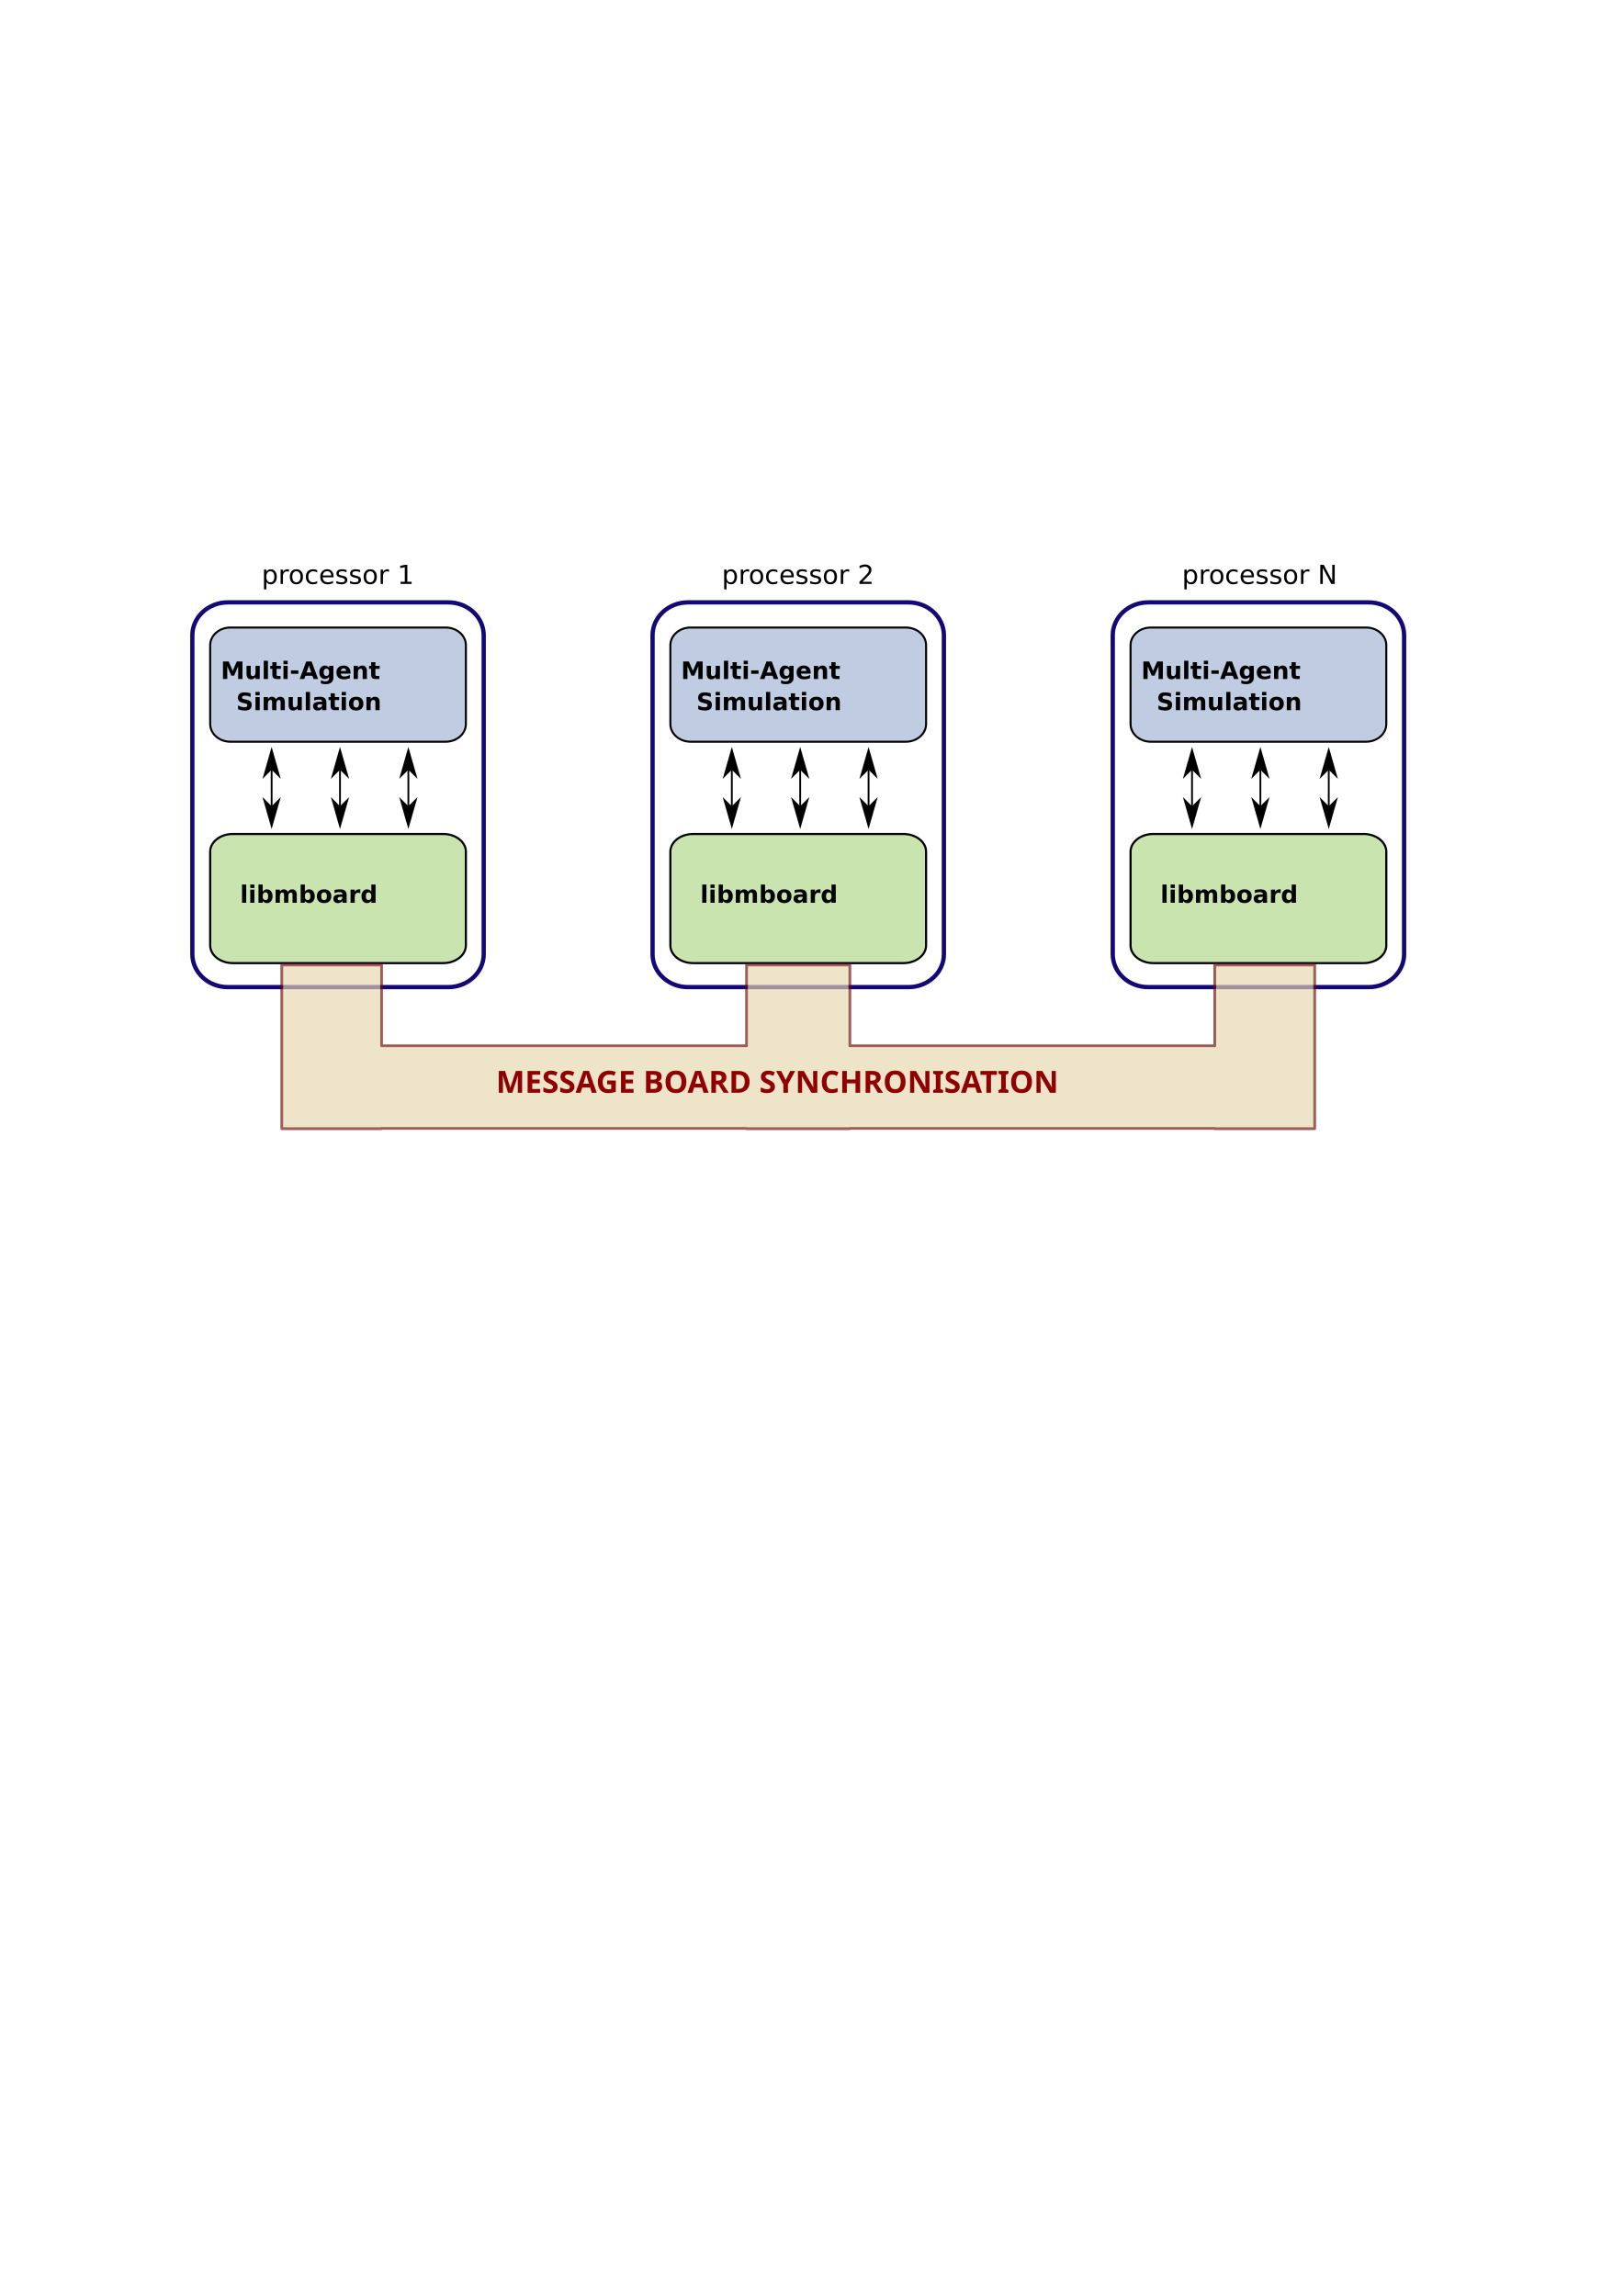
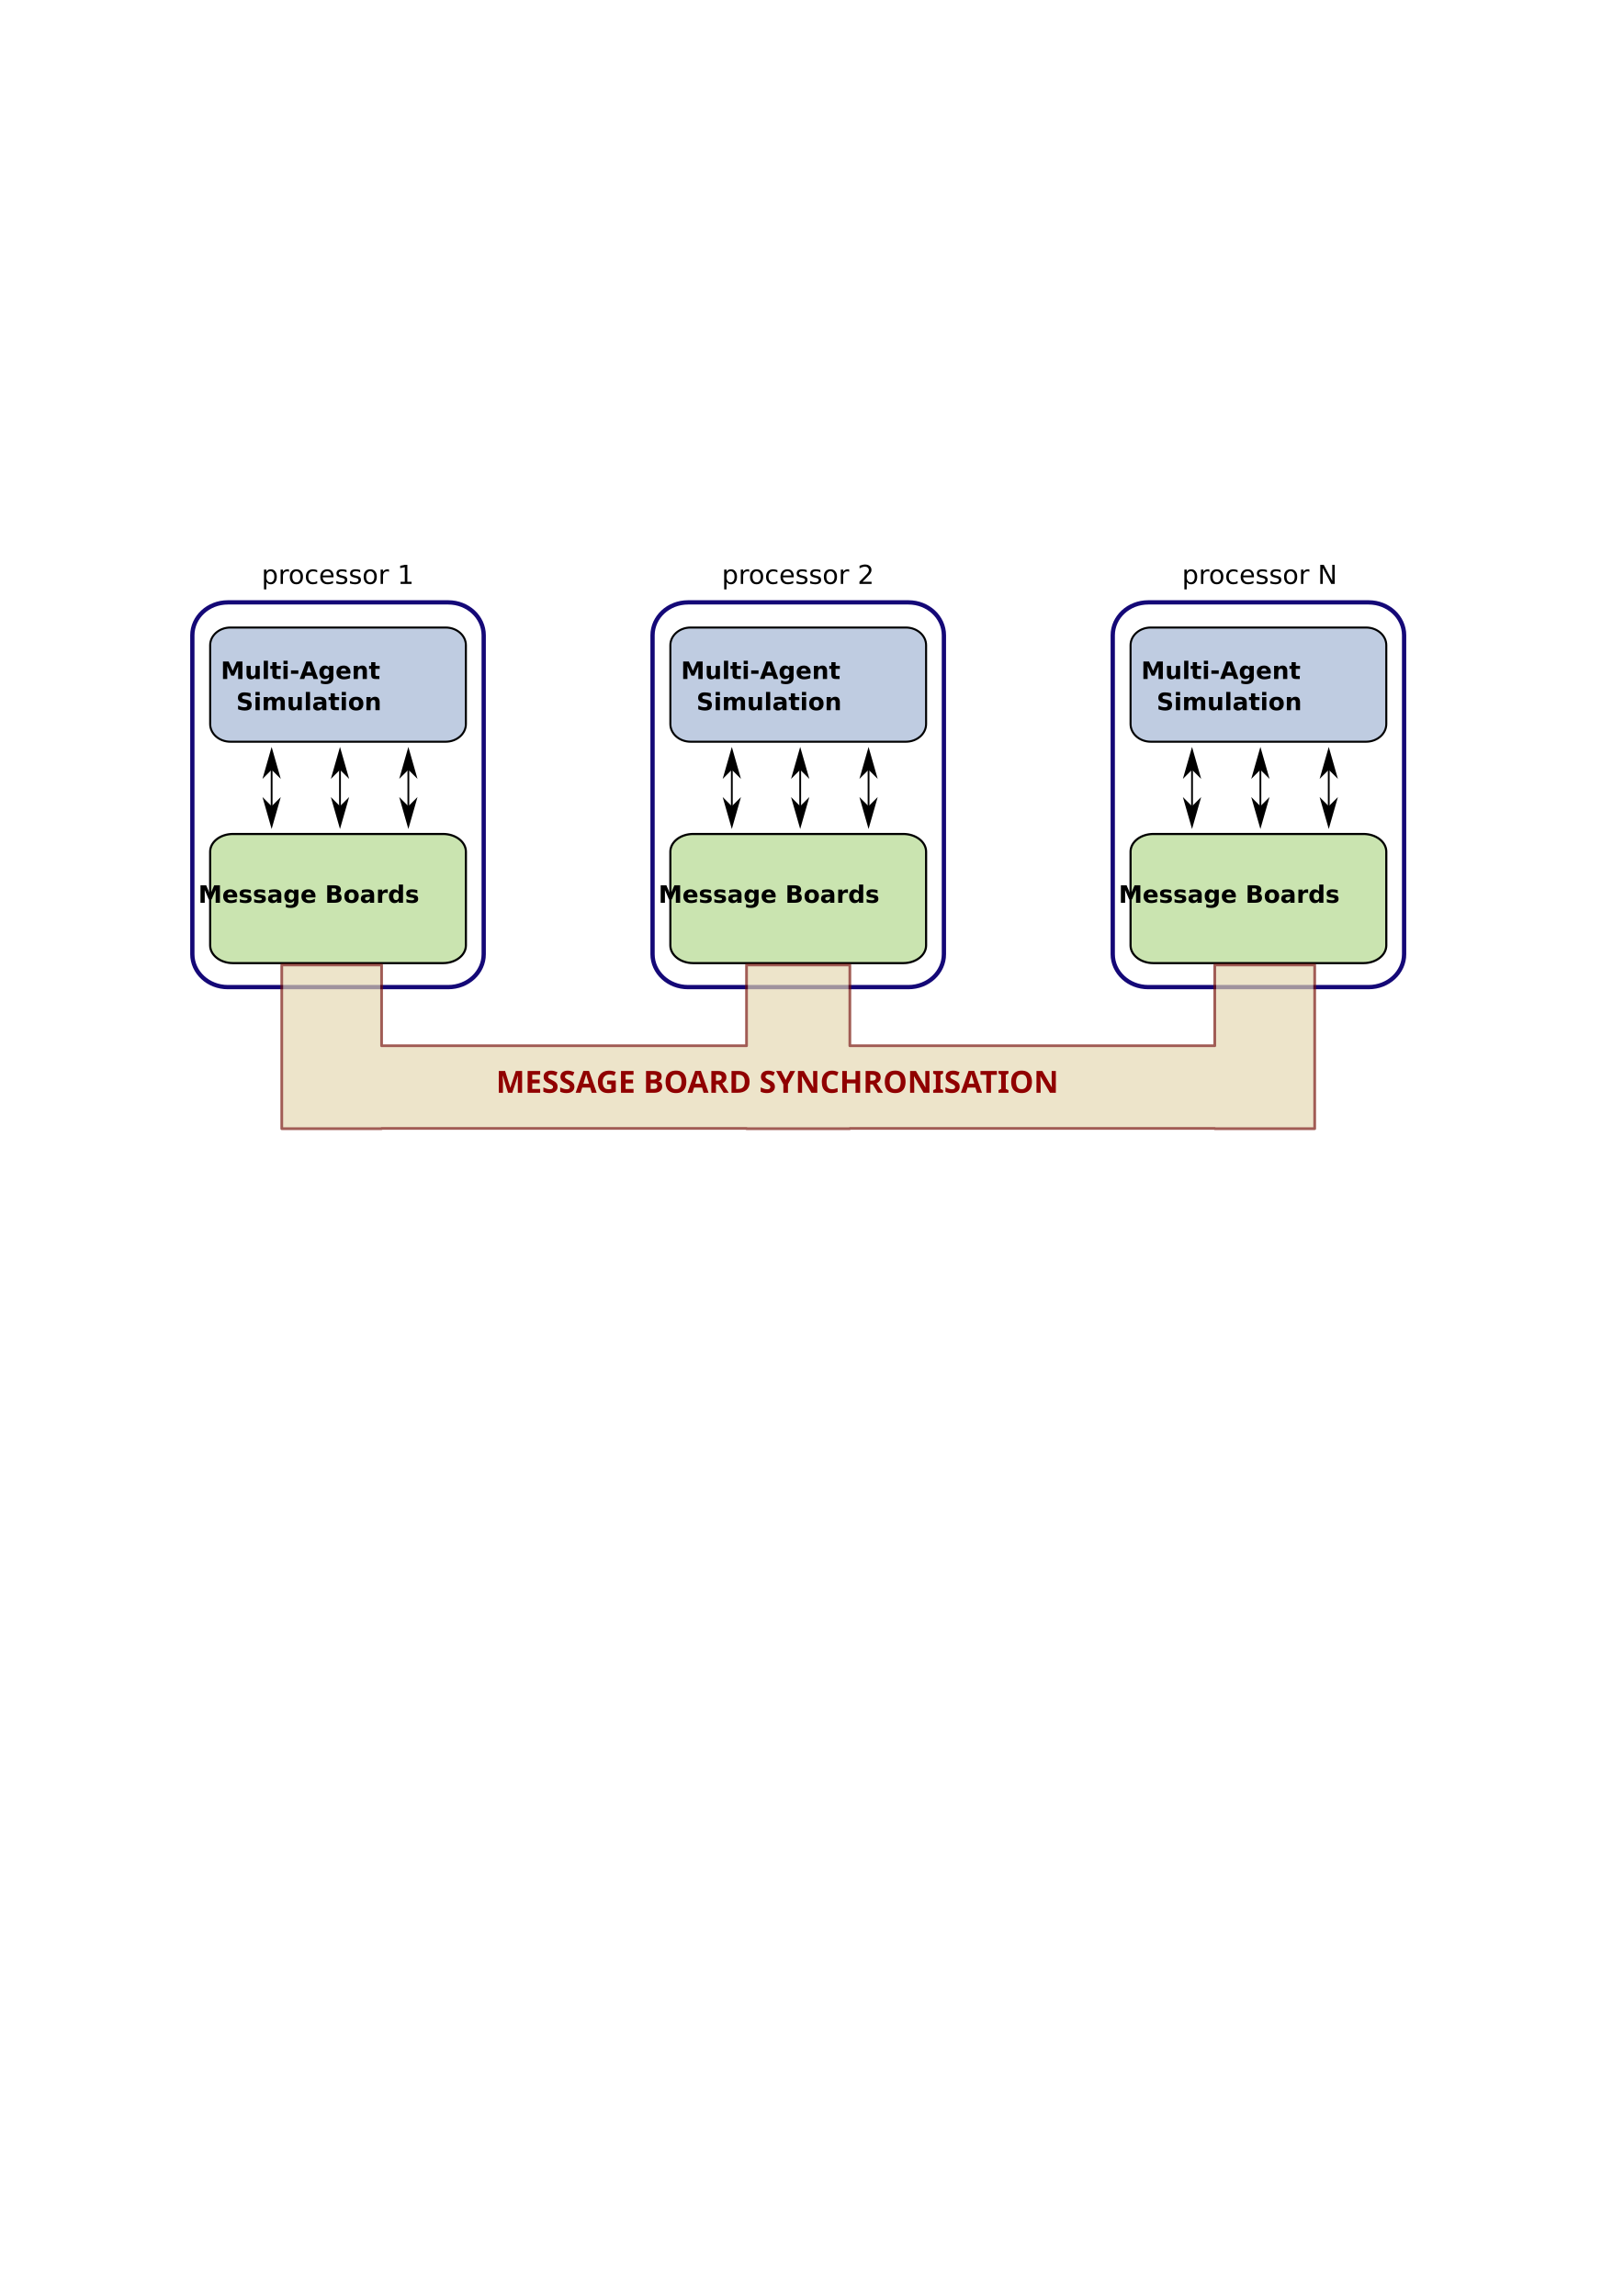
<svg xmlns="http://www.w3.org/2000/svg" width="744.094" height="1052.362" id="svg2">
  <defs id="defs4">
    <marker orient="auto" refY="0.0" refX="0.0" id="Arrow1Lend" style="overflow:visible;">
      <path id="path4199" d="M 0.0,0.0 L 5.0,-5.0 L -12.5,0.0 L 5.0,5.0 L 0.0,0.0 z " style="fill-rule:evenodd;stroke:#000000;stroke-width:1.0pt;marker-start:none;" transform="scale(0.8) rotate(180)" />
    </marker>
    <marker orient="auto" refY="0.0" refX="0.0" id="Arrow1Lstart" style="overflow:visible">
      <path id="path4202" d="M 0.0,0.0 L 5.0,-5.0 L -12.5,0.0 L 5.0,5.0 L 0.0,0.0 z " style="fill-rule:evenodd;stroke:#000000;stroke-width:1.0pt;marker-start:none" transform="scale(0.8)" />
    </marker>
  </defs>
  <g id="layer1">
    <rect style="fill:#bfcce1;fill-opacity:1;fill-rule:evenodd;stroke:#000000;stroke-width:1;stroke-linejoin:round;stroke-miterlimit:4;stroke-dasharray:none;stroke-opacity:1" id="rect4004" width="0" height="4.641" x="175.214" y="307.411" rx="23.207" ry="4.641" />
    <g id="g4293" transform="translate(0,-2.320725)">
      <rect rx="16.245" ry="15.085" y="278.414" x="88.149" height="176.349" width="133.518" id="rect1307" style="fill:none;fill-opacity:1;fill-rule:evenodd;stroke:#140877;stroke-width:1.967;stroke-linejoin:round;stroke-miterlimit:4;stroke-dasharray:none;stroke-opacity:1" />
      <rect ry="8.123" rx="9.283" y="289.941" x="96.31" height="52.345" width="117.196" id="rect3065" style="fill:#bfcce1;fill-opacity:1;fill-rule:evenodd;stroke:#000000;stroke-width:0.923;stroke-linejoin:round;stroke-miterlimit:4;stroke-dasharray:none;stroke-opacity:1" />
      <text id="text3980" y="313.533" x="154.946" style="font-size:11px;font-style:oblique;font-variant:normal;font-weight:bold;font-stretch:normal;text-align:center;line-height:100%;writing-mode:lr-tb;text-anchor:middle;fill:#000000;fill-opacity:1;stroke:none;stroke-width:1px;stroke-linecap:butt;stroke-linejoin:miter;stroke-opacity:1;font-family:Bitstream Vera Sans" xml:space="preserve">
        <tspan id="tspan4471" x="154.946" y="313.533" style="font-family:Bitstream Vera Sans;font-weight:bold;font-style:normal;font-stretch:normal;font-variant:normal;font-size:11;text-anchor:middle;text-align:center;writing-mode:lr;line-height:130%">Multi-Agent</tspan>
        <tspan id="tspan4473" x="154.946" y="327.833" style="font-family:Bitstream Vera Sans;font-weight:bold;font-style:normal;font-stretch:normal;font-variant:normal;font-size:11;text-anchor:middle;text-align:center;writing-mode:lr;line-height:130%">Simulation</tspan>
      </text>
      <rect ry="8.123" rx="10.443" y="384.571" x="96.31" height="59.187" width="117.196" id="rect3996" style="fill:#cae4b0;fill-opacity:1;fill-rule:evenodd;stroke:#000000;stroke-width:0.981;stroke-linejoin:round;stroke-miterlimit:4;stroke-dasharray:none;stroke-opacity:1" />
-       <text id="text3998" y="416.103" x="154.914" style="font-size:11px;font-style:oblique;font-variant:normal;font-weight:bold;font-stretch:normal;text-align:center;line-height:100%;writing-mode:lr-tb;text-anchor:middle;fill:#000000;fill-opacity:1;stroke:none;stroke-width:1px;stroke-linecap:butt;stroke-linejoin:miter;stroke-opacity:1;font-family:Bitstream Vera Sans" xml:space="preserve">
-         <tspan id="tspan4010" style="font-size:11px;font-style:normal;font-variant:normal;font-weight:bold;font-stretch:normal;text-align:center;line-height:100%;writing-mode:lr-tb;text-anchor:middle;font-family:Bitstream Vera Sans" y="416.103" x="154.914">libmboard</tspan>
+       <text id="text3998" y="416.103" x="154.914" style="font-size:11px;font-style:oblique;font-variant:normal;font-weight:bold;font-stretch:normal;text-align:center;line-height:130%;writing-mode:lr-tb;text-anchor:middle;fill:#000000;fill-opacity:1;stroke:none;stroke-width:1px;stroke-linecap:butt;stroke-linejoin:miter;stroke-opacity:1;font-family:Bitstream Vera Sans" xml:space="preserve">
+         <tspan style="font-size:11px;font-style:normal;font-variant:normal;font-weight:bold;font-stretch:normal;text-align:center;line-height:130%;writing-mode:lr-tb;text-anchor:middle;font-family:Bitstream Vera Sans" y="416.103" x="154.914" id="tspan1354">Message Boards</tspan>
      </text>
      <path id="path4211" d="M 155.81,372.456 L 155.81,354.518" style="fill:none;fill-opacity:0.75;fill-rule:evenodd;stroke:#000000;stroke-width:0.825;stroke-linecap:butt;stroke-linejoin:miter;marker-start:url(#Arrow1Lstart);marker-end:url(#Arrow1Lend);stroke-miterlimit:4;stroke-dasharray:none;stroke-opacity:1" />
      <path id="path4217" d="M 124.481,372.456 L 124.481,354.518" style="fill:none;fill-opacity:0.75;fill-rule:evenodd;stroke:#000000;stroke-width:0.825;stroke-linecap:butt;stroke-linejoin:miter;marker-start:url(#Arrow1Lstart);marker-end:url(#Arrow1Lend);stroke-miterlimit:4;stroke-dasharray:none;stroke-opacity:1" />
      <path id="path4219" d="M 187.14,372.456 L 187.14,354.518" style="fill:none;fill-opacity:0.75;fill-rule:evenodd;stroke:#000000;stroke-width:0.825;stroke-linecap:butt;stroke-linejoin:miter;marker-start:url(#Arrow1Lstart);marker-end:url(#Arrow1Lend);stroke-miterlimit:4;stroke-dasharray:none;stroke-opacity:1" />
    </g>
    <g id="g4306" transform="translate(210.8955,-2.320725)">
      <rect rx="16.245" ry="15.085" y="278.414" x="88.149" height="176.349" width="133.518" id="rect4308" style="fill:none;fill-opacity:1;fill-rule:evenodd;stroke:#140877;stroke-width:1.967;stroke-linejoin:round;stroke-miterlimit:4;stroke-dasharray:none;stroke-opacity:1" />
      <rect ry="8.123" rx="9.283" y="289.941" x="96.31" height="52.345" width="117.196" id="rect4310" style="fill:#bfcce1;fill-opacity:1;fill-rule:evenodd;stroke:#000000;stroke-width:0.923;stroke-linejoin:round;stroke-miterlimit:4;stroke-dasharray:none;stroke-opacity:1" />
      <text id="text4312" y="313.533" x="154.946" style="font-size:11px;font-style:oblique;font-variant:normal;font-weight:bold;font-stretch:normal;text-align:center;line-height:100%;writing-mode:lr-tb;text-anchor:middle;fill:#000000;fill-opacity:1;stroke:none;stroke-width:1px;stroke-linecap:butt;stroke-linejoin:miter;stroke-opacity:1;font-family:Bitstream Vera Sans" xml:space="preserve">
        <tspan id="tspan4316" y="313.533" x="156.858" style="font-family:Bitstream Vera Sans;font-weight:bold;font-style:normal;font-stretch:normal;font-variant:normal;font-size:11;text-anchor:middle;text-align:center;writing-mode:lr;line-height:130%">Multi-Agent </tspan>
        <tspan y="327.833" x="154.946" id="tspan4479" style="font-family:Bitstream Vera Sans;font-weight:bold;font-style:normal;font-stretch:normal;font-variant:normal;font-size:11;text-anchor:middle;text-align:center;writing-mode:lr;line-height:130%">Simulation</tspan>
      </text>
      <rect ry="8.123" rx="10.443" y="384.571" x="96.31" height="59.187" width="117.196" id="rect4318" style="fill:#cae4b0;fill-opacity:1;fill-rule:evenodd;stroke:#000000;stroke-width:0.981;stroke-linejoin:round;stroke-miterlimit:4;stroke-dasharray:none;stroke-opacity:1" />
      <text id="text4320" y="416.103" x="154.914" style="font-size:11px;font-style:oblique;font-variant:normal;font-weight:bold;font-stretch:normal;text-align:center;line-height:100%;writing-mode:lr-tb;text-anchor:middle;fill:#000000;fill-opacity:1;stroke:none;stroke-width:1px;stroke-linecap:butt;stroke-linejoin:miter;stroke-opacity:1;font-family:Bitstream Vera Sans" xml:space="preserve">
-         <tspan id="tspan4322" style="font-size:11px;font-style:normal;font-variant:normal;font-weight:bold;font-stretch:normal;text-align:center;line-height:100%;writing-mode:lr-tb;text-anchor:middle;font-family:Bitstream Vera Sans" y="416.103" x="154.914">libmboard</tspan>
+         <tspan id="tspan4322" style="font-size:11px;font-style:normal;font-variant:normal;font-weight:bold;font-stretch:normal;text-align:center;line-height:100%;writing-mode:lr-tb;text-anchor:middle;font-family:Bitstream Vera Sans" y="416.103" x="154.914">Message Boards</tspan>
      </text>
      <path id="path4324" d="M 155.81,372.456 L 155.81,354.518" style="fill:none;fill-opacity:0.75;fill-rule:evenodd;stroke:#000000;stroke-width:0.825;stroke-linecap:butt;stroke-linejoin:miter;marker-start:url(#Arrow1Lstart);marker-end:url(#Arrow1Lend);stroke-miterlimit:4;stroke-dasharray:none;stroke-opacity:1" />
      <path id="path4326" d="M 124.481,372.456 L 124.481,354.518" style="fill:none;fill-opacity:0.75;fill-rule:evenodd;stroke:#000000;stroke-width:0.825;stroke-linecap:butt;stroke-linejoin:miter;marker-start:url(#Arrow1Lstart);marker-end:url(#Arrow1Lend);stroke-miterlimit:4;stroke-dasharray:none;stroke-opacity:1" />
      <path id="path4328" d="M 187.14,372.456 L 187.14,354.518" style="fill:none;fill-opacity:0.75;fill-rule:evenodd;stroke:#000000;stroke-width:0.825;stroke-linecap:butt;stroke-linejoin:miter;marker-start:url(#Arrow1Lstart);marker-end:url(#Arrow1Lend);stroke-miterlimit:4;stroke-dasharray:none;stroke-opacity:1" />
    </g>
    <g id="g4330" transform="translate(421.791,-2.320725)">
      <rect rx="16.245" ry="15.085" y="278.414" x="88.149" height="176.349" width="133.518" id="rect4332" style="fill:none;fill-opacity:1;fill-rule:evenodd;stroke:#140877;stroke-width:1.967;stroke-linejoin:round;stroke-miterlimit:4;stroke-dasharray:none;stroke-opacity:1" />
      <rect ry="8.123" rx="9.283" y="289.941" x="96.31" height="52.345" width="117.196" id="rect4334" style="fill:#bfcce1;fill-opacity:1;fill-rule:evenodd;stroke:#000000;stroke-width:0.923;stroke-linejoin:round;stroke-miterlimit:4;stroke-dasharray:none;stroke-opacity:1" />
      <text id="text4336" y="313.533" x="154.946" style="font-size:11px;font-style:oblique;font-variant:normal;font-weight:bold;font-stretch:normal;text-align:center;line-height:100%;writing-mode:lr-tb;text-anchor:middle;fill:#000000;fill-opacity:1;stroke:none;stroke-width:1px;stroke-linecap:butt;stroke-linejoin:miter;stroke-opacity:1;font-family:Bitstream Vera Sans" xml:space="preserve">
        <tspan id="tspan4340" y="313.533" x="154.946" style="font-family:Bitstream Vera Sans;font-weight:bold;font-style:normal;font-stretch:normal;font-variant:normal;font-size:11;text-anchor:middle;text-align:center;writing-mode:lr;line-height:130%">Multi-Agent</tspan>
        <tspan y="327.833" x="154.946" id="tspan4483" style="font-family:Bitstream Vera Sans;font-weight:bold;font-style:normal;font-stretch:normal;font-variant:normal;font-size:11;text-anchor:middle;text-align:center;writing-mode:lr;line-height:130%">Simulation</tspan>
      </text>
      <rect ry="8.123" rx="10.443" y="384.571" x="96.31" height="59.187" width="117.196" id="rect4342" style="fill:#cae4b0;fill-opacity:1;fill-rule:evenodd;stroke:#000000;stroke-width:0.981;stroke-linejoin:round;stroke-miterlimit:4;stroke-dasharray:none;stroke-opacity:1" />
      <text id="text4344" y="416.103" x="154.914" style="font-size:11px;font-style:oblique;font-variant:normal;font-weight:bold;font-stretch:normal;text-align:center;line-height:100%;writing-mode:lr-tb;text-anchor:middle;fill:#000000;fill-opacity:1;stroke:none;stroke-width:1px;stroke-linecap:butt;stroke-linejoin:miter;stroke-opacity:1;font-family:Bitstream Vera Sans" xml:space="preserve">
-         <tspan id="tspan4346" style="font-size:11px;font-style:normal;font-variant:normal;font-weight:bold;font-stretch:normal;text-align:center;line-height:100%;writing-mode:lr-tb;text-anchor:middle;font-family:Bitstream Vera Sans" y="416.103" x="154.914">libmboard</tspan>
+         <tspan id="tspan4346" style="font-size:11px;font-style:normal;font-variant:normal;font-weight:bold;font-stretch:normal;text-align:center;line-height:100%;writing-mode:lr-tb;text-anchor:middle;font-family:Bitstream Vera Sans" y="416.103" x="154.914">Message Boards</tspan>
      </text>
      <path id="path4348" d="M 155.81,372.456 L 155.81,354.518" style="fill:none;fill-opacity:0.75;fill-rule:evenodd;stroke:#000000;stroke-width:0.825;stroke-linecap:butt;stroke-linejoin:miter;marker-start:url(#Arrow1Lstart);marker-end:url(#Arrow1Lend);stroke-miterlimit:4;stroke-dasharray:none;stroke-opacity:1" />
      <path id="path4350" d="M 124.481,372.456 L 124.481,354.518" style="fill:none;fill-opacity:0.75;fill-rule:evenodd;stroke:#000000;stroke-width:0.825;stroke-linecap:butt;stroke-linejoin:miter;marker-start:url(#Arrow1Lstart);marker-end:url(#Arrow1Lend);stroke-miterlimit:4;stroke-dasharray:none;stroke-opacity:1" />
      <path id="path4352" d="M 187.14,372.456 L 187.14,354.518" style="fill:none;fill-opacity:0.75;fill-rule:evenodd;stroke:#000000;stroke-width:0.825;stroke-linecap:butt;stroke-linejoin:miter;marker-start:url(#Arrow1Lstart);marker-end:url(#Arrow1Lend);stroke-miterlimit:4;stroke-dasharray:none;stroke-opacity:1" />
    </g>
    <text xml:space="preserve" style="font-size:12px;font-style:normal;font-weight:normal;fill:#000000;fill-opacity:1;stroke:none;stroke-width:1px;stroke-linecap:butt;stroke-linejoin:miter;stroke-opacity:1;font-family:Bitstream Vera Sans" x="119.878" y="267.637" id="text4354">
      <tspan id="tspan4356" x="119.878" y="267.637">processor 1</tspan>
    </text>
    <text xml:space="preserve" style="font-size:12px;font-style:normal;font-weight:normal;fill:#000000;fill-opacity:1;stroke:none;stroke-width:1px;stroke-linecap:butt;stroke-linejoin:miter;stroke-opacity:1;font-family:Bitstream Vera Sans" x="330.773" y="267.637" id="text4358">
      <tspan id="tspan4360" x="330.773" y="267.637">processor 2</tspan>
    </text>
    <text xml:space="preserve" style="font-size:12px;font-style:normal;font-weight:normal;fill:#000000;fill-opacity:1;stroke:none;stroke-width:1px;stroke-linecap:butt;stroke-linejoin:miter;stroke-opacity:1;font-family:Bitstream Vera Sans" x="541.669" y="267.637" id="text4362">
      <tspan id="tspan4364" x="541.669" y="267.637">processor N</tspan>
    </text>
    <path style="opacity:0.665;fill:#e4d6b0;fill-opacity:1;fill-rule:evenodd;stroke:#720a00;stroke-width:1.25;stroke-linejoin:round;stroke-miterlimit:4;stroke-dasharray:none;stroke-dashoffset:0;stroke-opacity:1" d="M 129.124,442.302 L 129.124,517.324 L 174.873,517.324 L 174.873,517.201 L 342.112,517.201 L 342.112,517.324 L 343.71,517.324 L 387.898,517.324 L 389.459,517.324 L 389.459,517.201 L 556.697,517.201 L 556.697,517.324 L 602.483,517.324 L 602.483,442.302 L 556.697,442.302 L 556.697,479.321 L 389.459,479.321 L 389.459,442.302 L 387.898,442.302 L 343.71,442.302 L 342.112,442.302 L 342.112,479.321 L 174.873,479.321 L 174.873,442.302 L 129.124,442.302 z " id="rect4455" />
    <text xml:space="preserve" style="font-size:12px;font-style:normal;font-weight:normal;line-height:125%;fill:#000000;fill-opacity:1;stroke:none;stroke-width:1px;stroke-linecap:butt;stroke-linejoin:miter;stroke-opacity:1;font-family:Bitstream Vera Sans" x="365.754" y="500.87" id="text4467">
      <tspan id="tspan4469" x="365.754" y="500.87" style="font-size:14px;font-style:normal;font-variant:normal;font-weight:bold;font-stretch:normal;text-align:center;line-height:125%;writing-mode:lr-tb;text-anchor:middle;fill:#900000;fill-opacity:1;font-family:David CLM">MESSAGE BOARD SYNCHRONISATION</tspan>
    </text>
  </g>
</svg>
